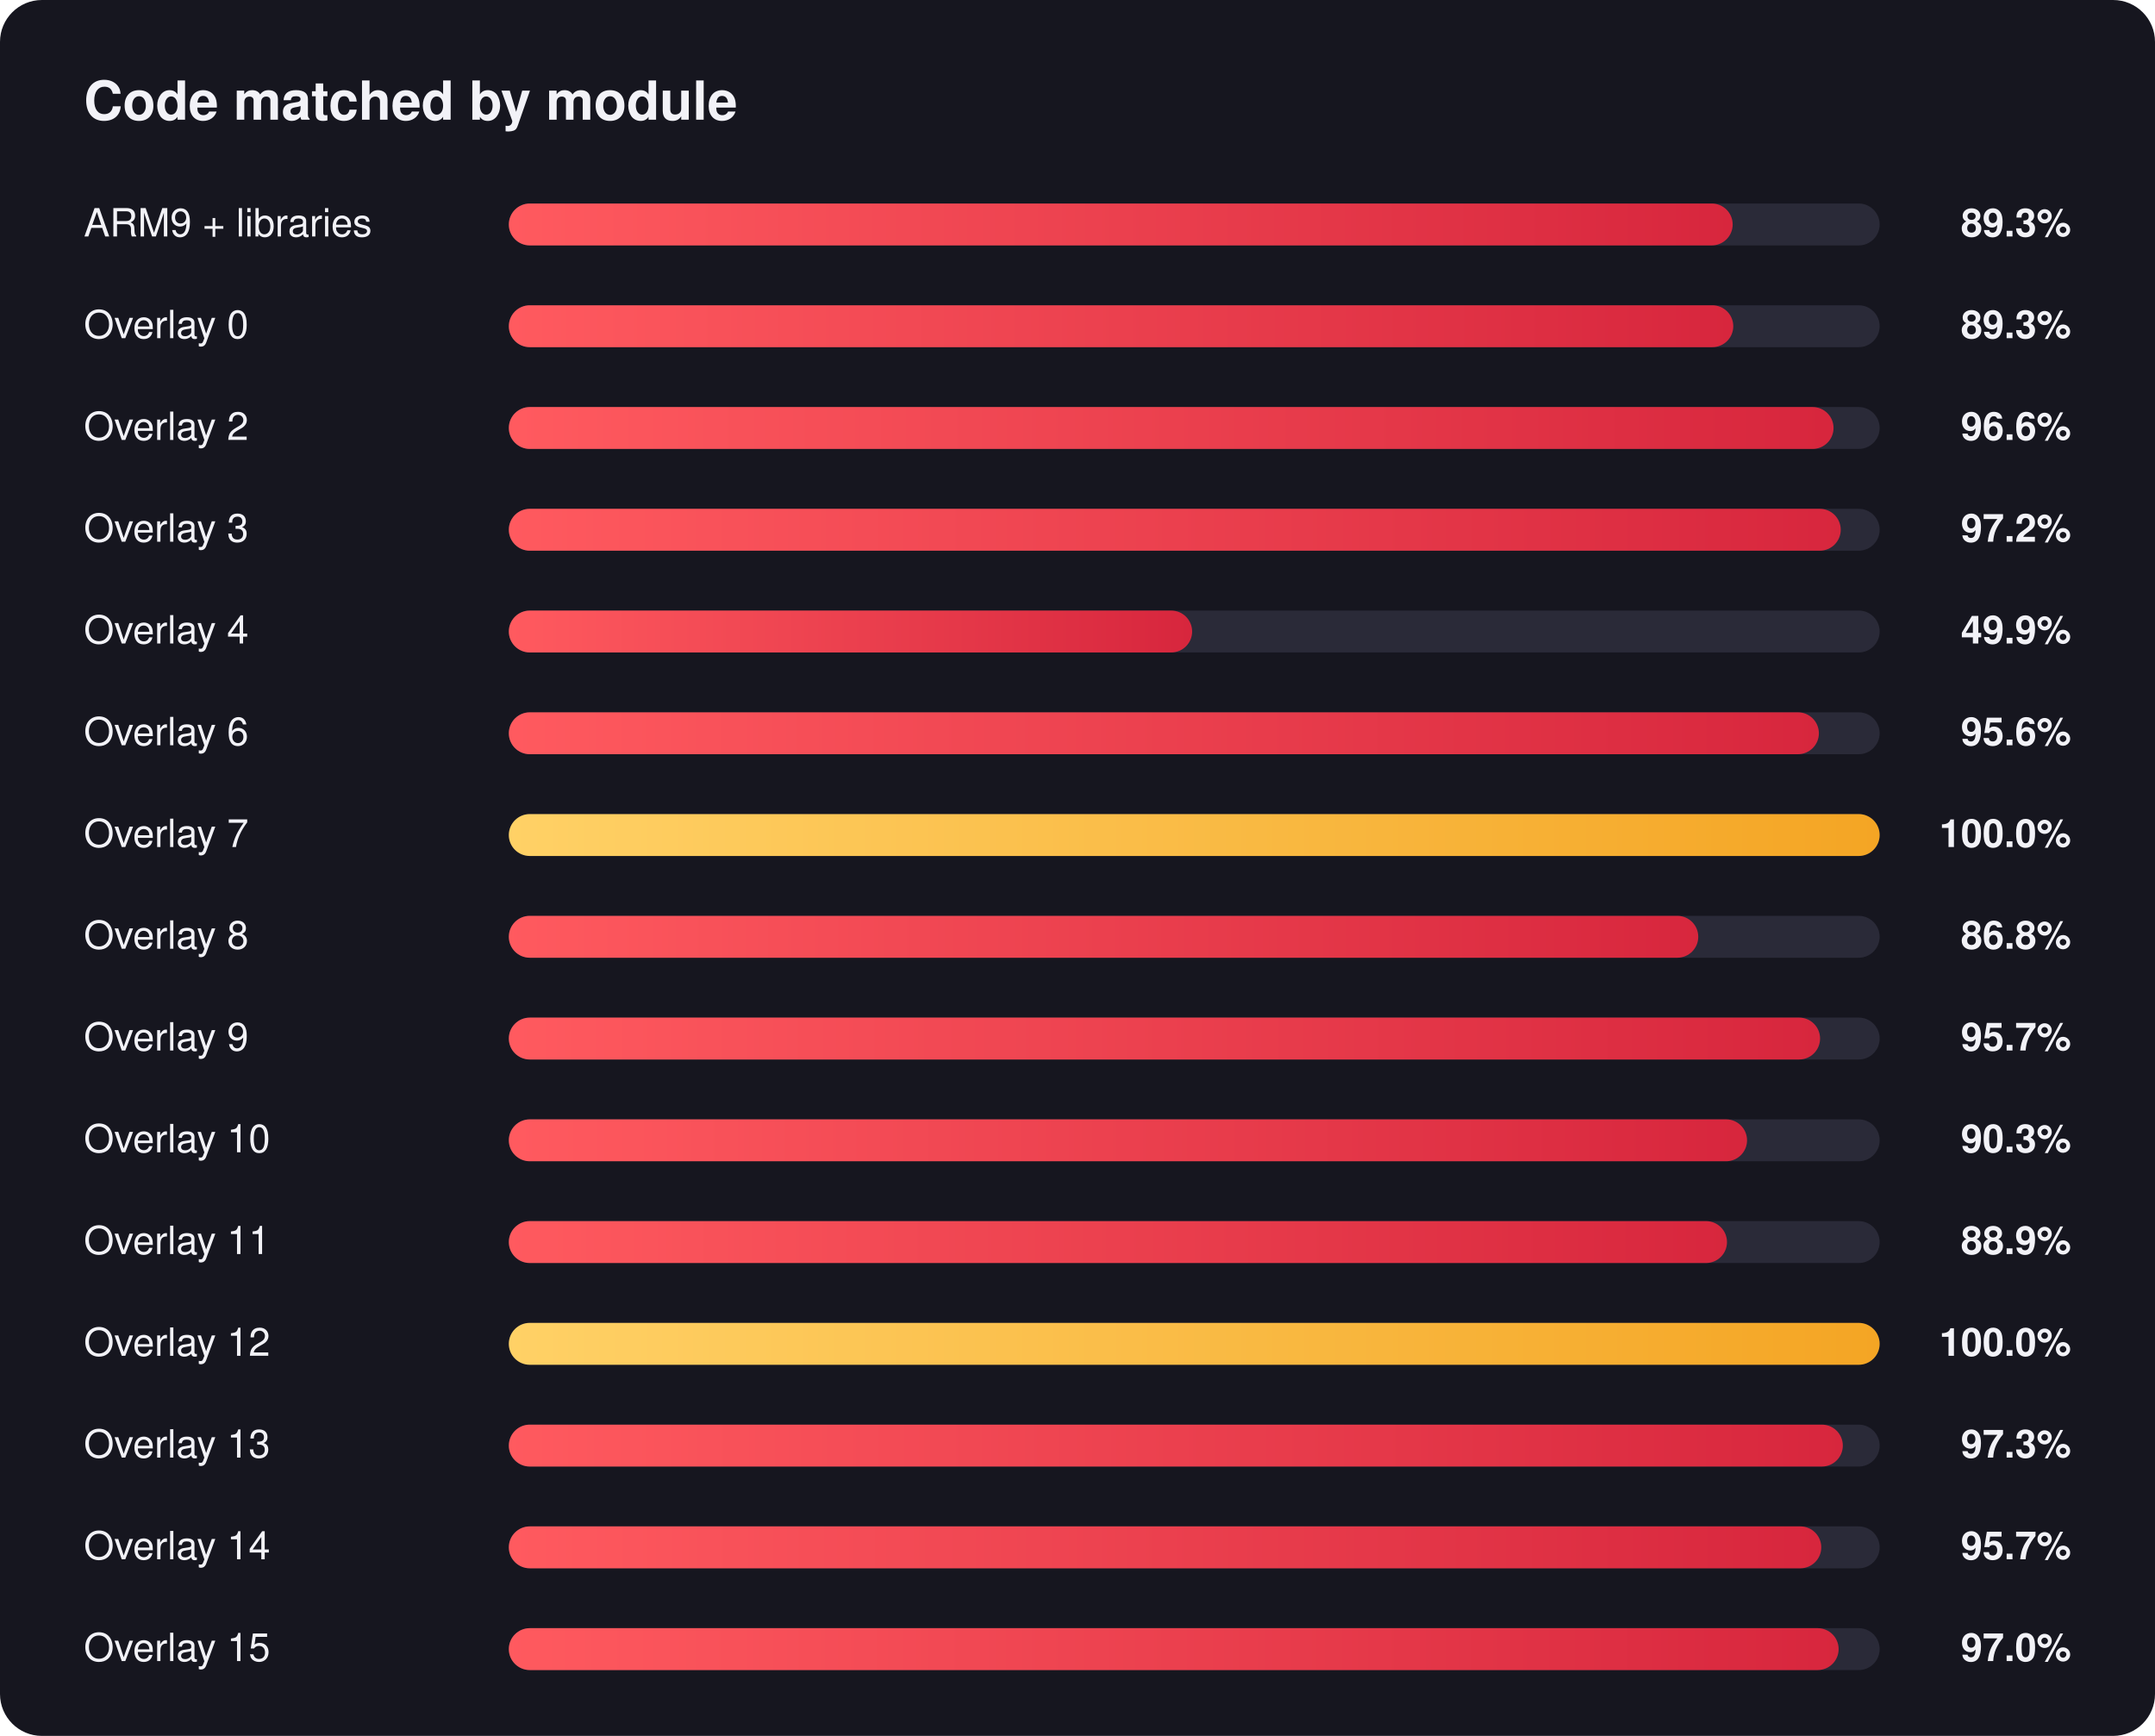
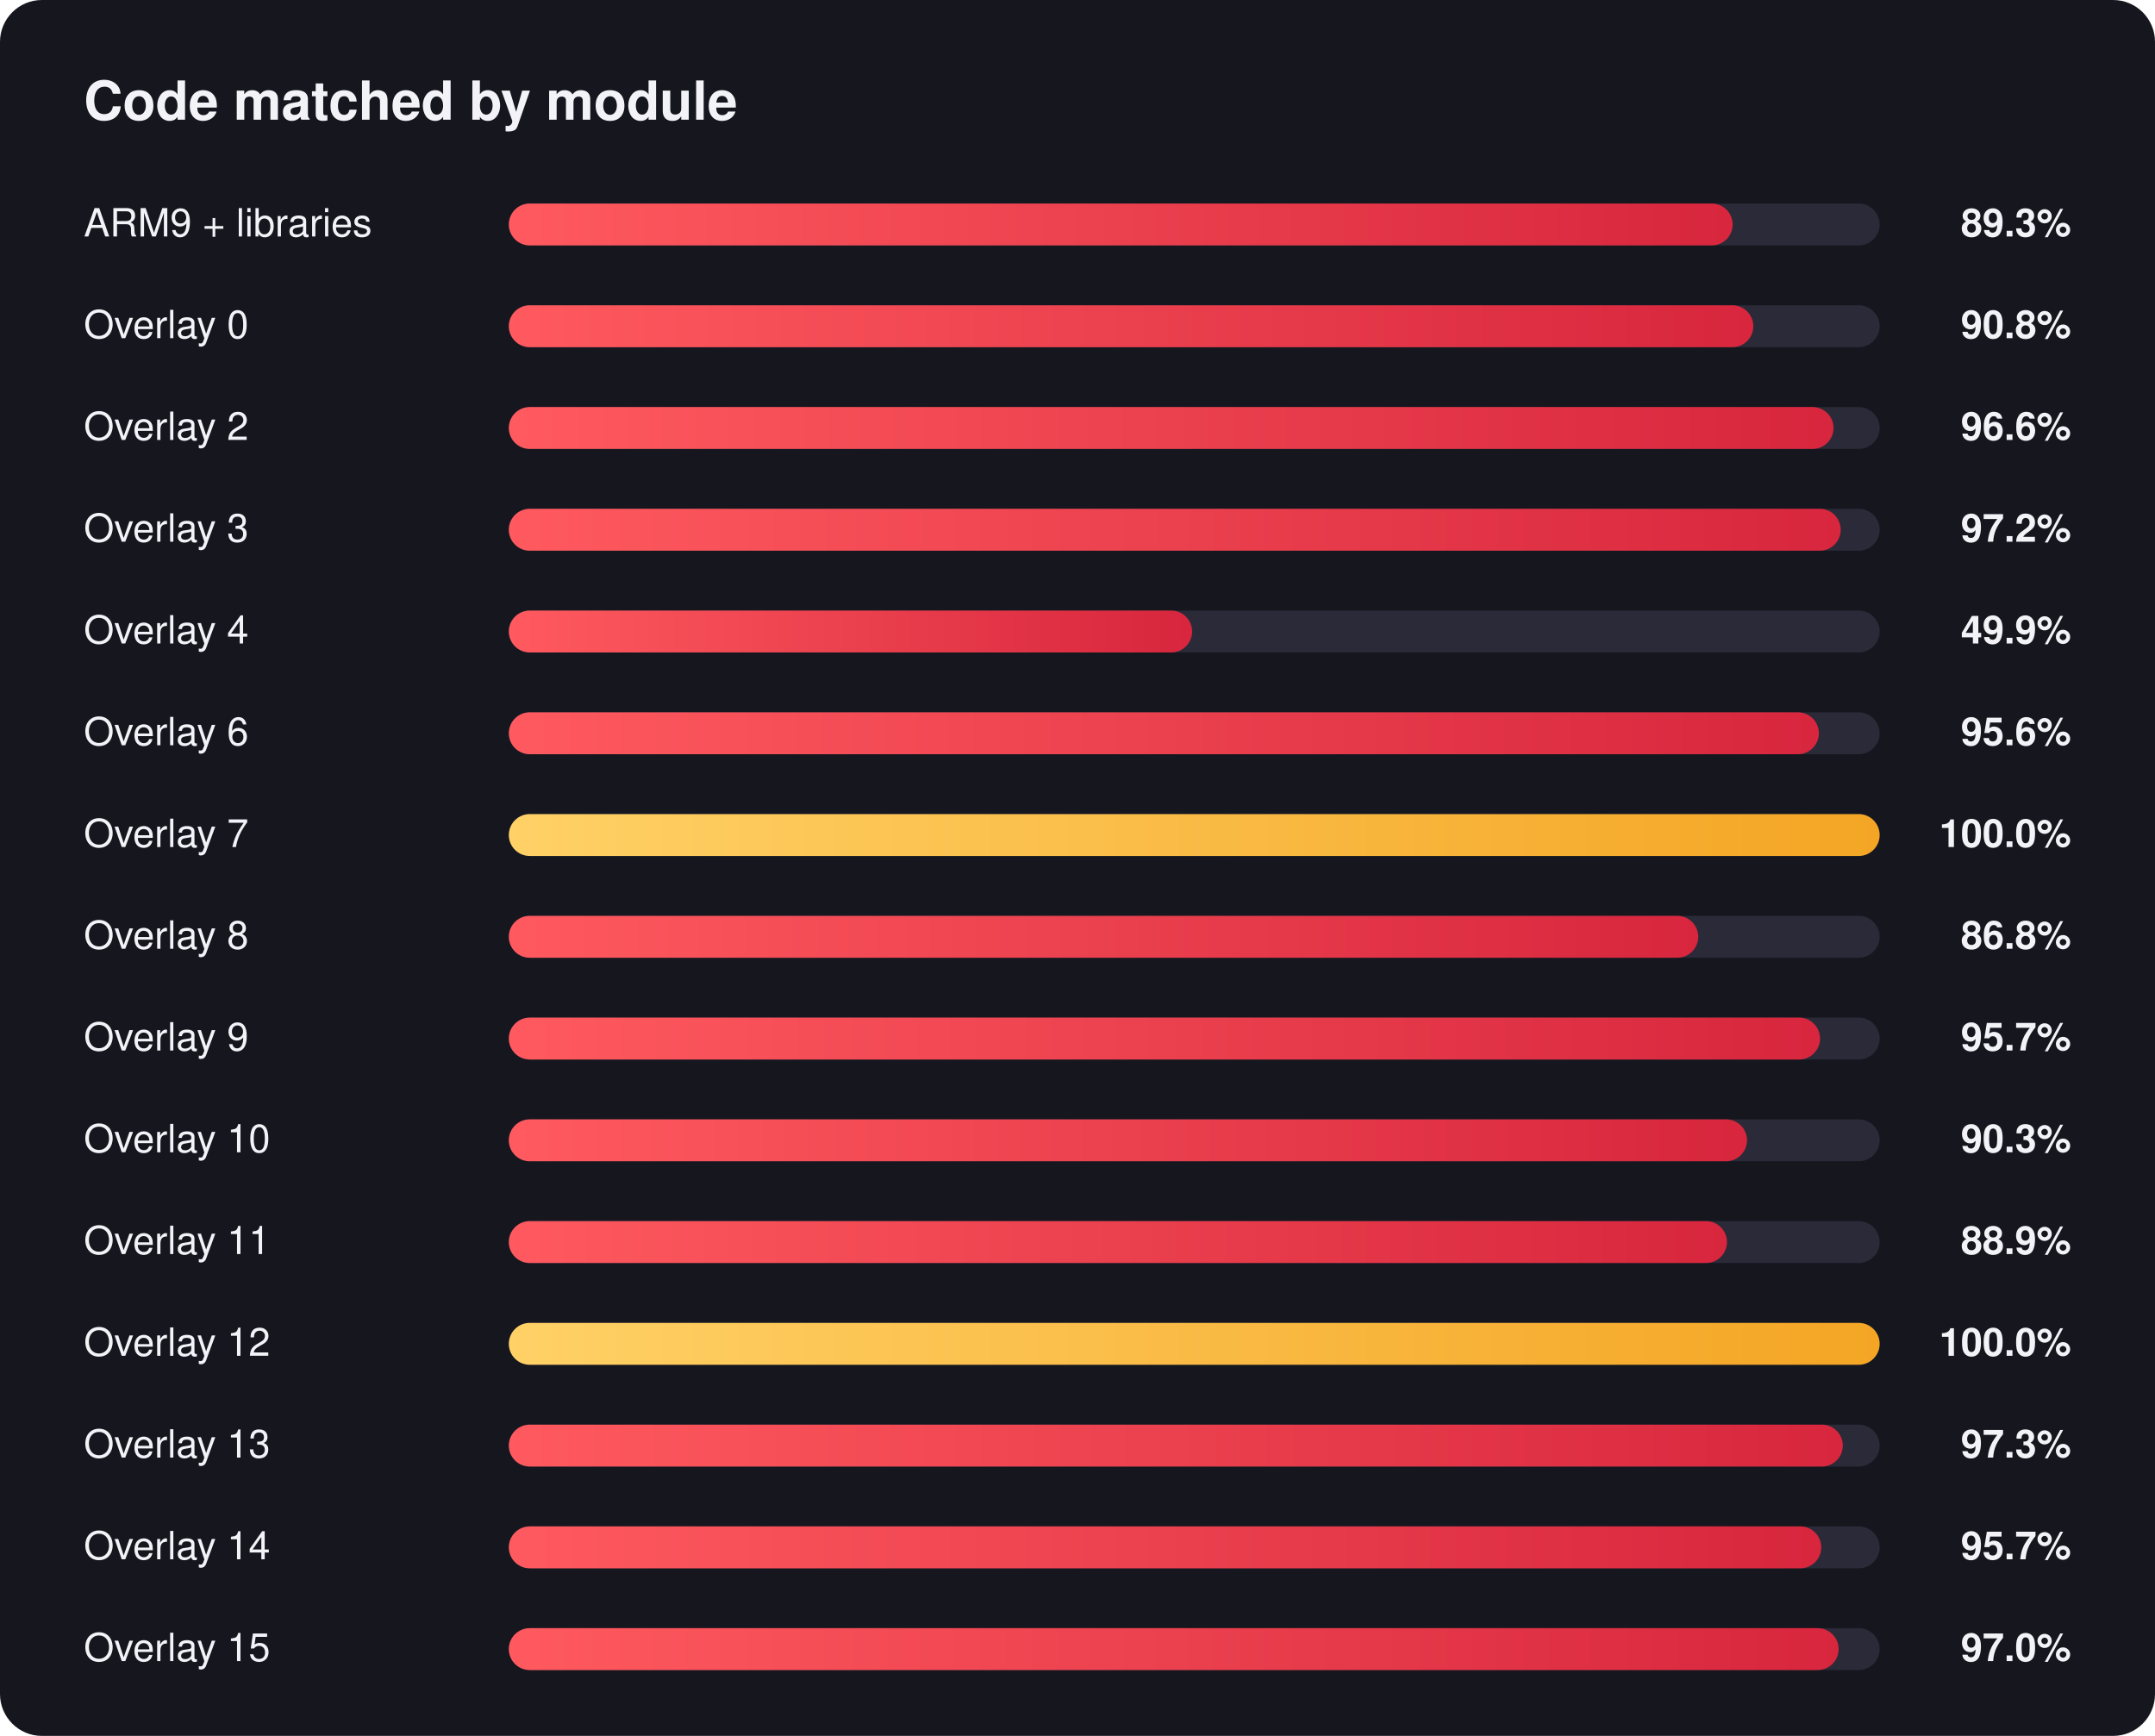
<svg xmlns="http://www.w3.org/2000/svg" width="720" height="580" viewBox="0 0 720 580" font-family="Segoe UI, Helvetica, Arial, sans-serif">
  <defs>
    <linearGradient id="red" x1="0" x2="1" y1="0" y2="0">
      <stop offset="0" stop-color="#ff5a5f" />
      <stop offset="1" stop-color="#d7263d" />
    </linearGradient>
    <linearGradient id="gold" x1="0" x2="1" y1="0" y2="0">
      <stop offset="0" stop-color="#ffd166" />
      <stop offset="1" stop-color="#f4a524" />
    </linearGradient>
  </defs>
  <rect width="720" height="580" rx="14" fill="#16161f" />
  <text x="28" y="40" fill="#f2f2f7" font-size="18" font-weight="700">Code matched by module</text>
  <text x="28" y="79" fill="#f2f2f7" font-size="13">ARM9 + libraries</text>
  <text x="692" y="79" fill="#f2f2f7" font-size="13" font-weight="600" text-anchor="end">89.3%</text>
  <rect x="170" y="68" width="458" height="14" rx="7.0" fill="#2a2a38" />
  <rect x="170" y="68" width="408.9" height="14" rx="7.0" fill="url(#red)" />
  <text x="28" y="113" fill="#f2f2f7" font-size="13">Overlay 0</text>
-   <text x="692" y="113" fill="#f2f2f7" font-size="13" font-weight="600" text-anchor="end">89.3%</text>
+   <text x="692" y="113" fill="#f2f2f7" font-size="13" font-weight="600" text-anchor="end">90.8%</text>
  <rect x="170" y="102" width="458" height="14" rx="7.0" fill="#2a2a38" />
-   <rect x="170" y="102" width="409.1" height="14" rx="7.0" fill="url(#red)" />
+   <rect x="170" y="102" width="415.8" height="14" rx="7.0" fill="url(#red)" />
  <text x="28" y="147" fill="#f2f2f7" font-size="13">Overlay 2</text>
  <text x="692" y="147" fill="#f2f2f7" font-size="13" font-weight="600" text-anchor="end">96.6%</text>
  <rect x="170" y="136" width="458" height="14" rx="7.0" fill="#2a2a38" />
  <rect x="170" y="136" width="442.6" height="14" rx="7.0" fill="url(#red)" />
  <text x="28" y="181" fill="#f2f2f7" font-size="13">Overlay 3</text>
  <text x="692" y="181" fill="#f2f2f7" font-size="13" font-weight="600" text-anchor="end">97.2%</text>
  <rect x="170" y="170" width="458" height="14" rx="7.0" fill="#2a2a38" />
  <rect x="170" y="170" width="445.0" height="14" rx="7.0" fill="url(#red)" />
  <text x="28" y="215" fill="#f2f2f7" font-size="13">Overlay 4</text>
  <text x="692" y="215" fill="#f2f2f7" font-size="13" font-weight="600" text-anchor="end">49.9%</text>
  <rect x="170" y="204" width="458" height="14" rx="7.0" fill="#2a2a38" />
  <rect x="170" y="204" width="228.3" height="14" rx="7.0" fill="url(#red)" />
  <text x="28" y="249" fill="#f2f2f7" font-size="13">Overlay 6</text>
  <text x="692" y="249" fill="#f2f2f7" font-size="13" font-weight="600" text-anchor="end">95.6%</text>
  <rect x="170" y="238" width="458" height="14" rx="7.0" fill="#2a2a38" />
  <rect x="170" y="238" width="437.7" height="14" rx="7.0" fill="url(#red)" />
  <text x="28" y="283" fill="#f2f2f7" font-size="13">Overlay 7</text>
  <text x="692" y="283" fill="#f2f2f7" font-size="13" font-weight="600" text-anchor="end">100.0%</text>
  <rect x="170" y="272" width="458" height="14" rx="7.0" fill="#2a2a38" />
  <rect x="170" y="272" width="458.0" height="14" rx="7.0" fill="url(#gold)" />
  <text x="28" y="317" fill="#f2f2f7" font-size="13">Overlay 8</text>
  <text x="692" y="317" fill="#f2f2f7" font-size="13" font-weight="600" text-anchor="end">86.8%</text>
  <rect x="170" y="306" width="458" height="14" rx="7.0" fill="#2a2a38" />
  <rect x="170" y="306" width="397.4" height="14" rx="7.0" fill="url(#red)" />
  <text x="28" y="351" fill="#f2f2f7" font-size="13">Overlay 9</text>
  <text x="692" y="351" fill="#f2f2f7" font-size="13" font-weight="600" text-anchor="end">95.7%</text>
  <rect x="170" y="340" width="458" height="14" rx="7.0" fill="#2a2a38" />
  <rect x="170" y="340" width="438.1" height="14" rx="7.0" fill="url(#red)" />
  <text x="28" y="385" fill="#f2f2f7" font-size="13">Overlay 10</text>
  <text x="692" y="385" fill="#f2f2f7" font-size="13" font-weight="600" text-anchor="end">90.3%</text>
  <rect x="170" y="374" width="458" height="14" rx="7.0" fill="#2a2a38" />
  <rect x="170" y="374" width="413.7" height="14" rx="7.0" fill="url(#red)" />
  <text x="28" y="419" fill="#f2f2f7" font-size="13">Overlay 11</text>
  <text x="692" y="419" fill="#f2f2f7" font-size="13" font-weight="600" text-anchor="end">88.9%</text>
  <rect x="170" y="408" width="458" height="14" rx="7.0" fill="#2a2a38" />
  <rect x="170" y="408" width="407.0" height="14" rx="7.0" fill="url(#red)" />
  <text x="28" y="453" fill="#f2f2f7" font-size="13">Overlay 12</text>
  <text x="692" y="453" fill="#f2f2f7" font-size="13" font-weight="600" text-anchor="end">100.0%</text>
  <rect x="170" y="442" width="458" height="14" rx="7.0" fill="#2a2a38" />
  <rect x="170" y="442" width="458.0" height="14" rx="7.0" fill="url(#gold)" />
  <text x="28" y="487" fill="#f2f2f7" font-size="13">Overlay 13</text>
  <text x="692" y="487" fill="#f2f2f7" font-size="13" font-weight="600" text-anchor="end">97.3%</text>
  <rect x="170" y="476" width="458" height="14" rx="7.0" fill="#2a2a38" />
  <rect x="170" y="476" width="445.7" height="14" rx="7.0" fill="url(#red)" />
  <text x="28" y="521" fill="#f2f2f7" font-size="13">Overlay 14</text>
  <text x="692" y="521" fill="#f2f2f7" font-size="13" font-weight="600" text-anchor="end">95.7%</text>
  <rect x="170" y="510" width="458" height="14" rx="7.0" fill="#2a2a38" />
  <rect x="170" y="510" width="438.5" height="14" rx="7.0" fill="url(#red)" />
  <text x="28" y="555" fill="#f2f2f7" font-size="13">Overlay 15</text>
  <text x="692" y="555" fill="#f2f2f7" font-size="13" font-weight="600" text-anchor="end">97.0%</text>
  <rect x="170" y="544" width="458" height="14" rx="7.0" fill="#2a2a38" />
  <rect x="170" y="544" width="444.3" height="14" rx="7.0" fill="url(#red)" />
</svg>
